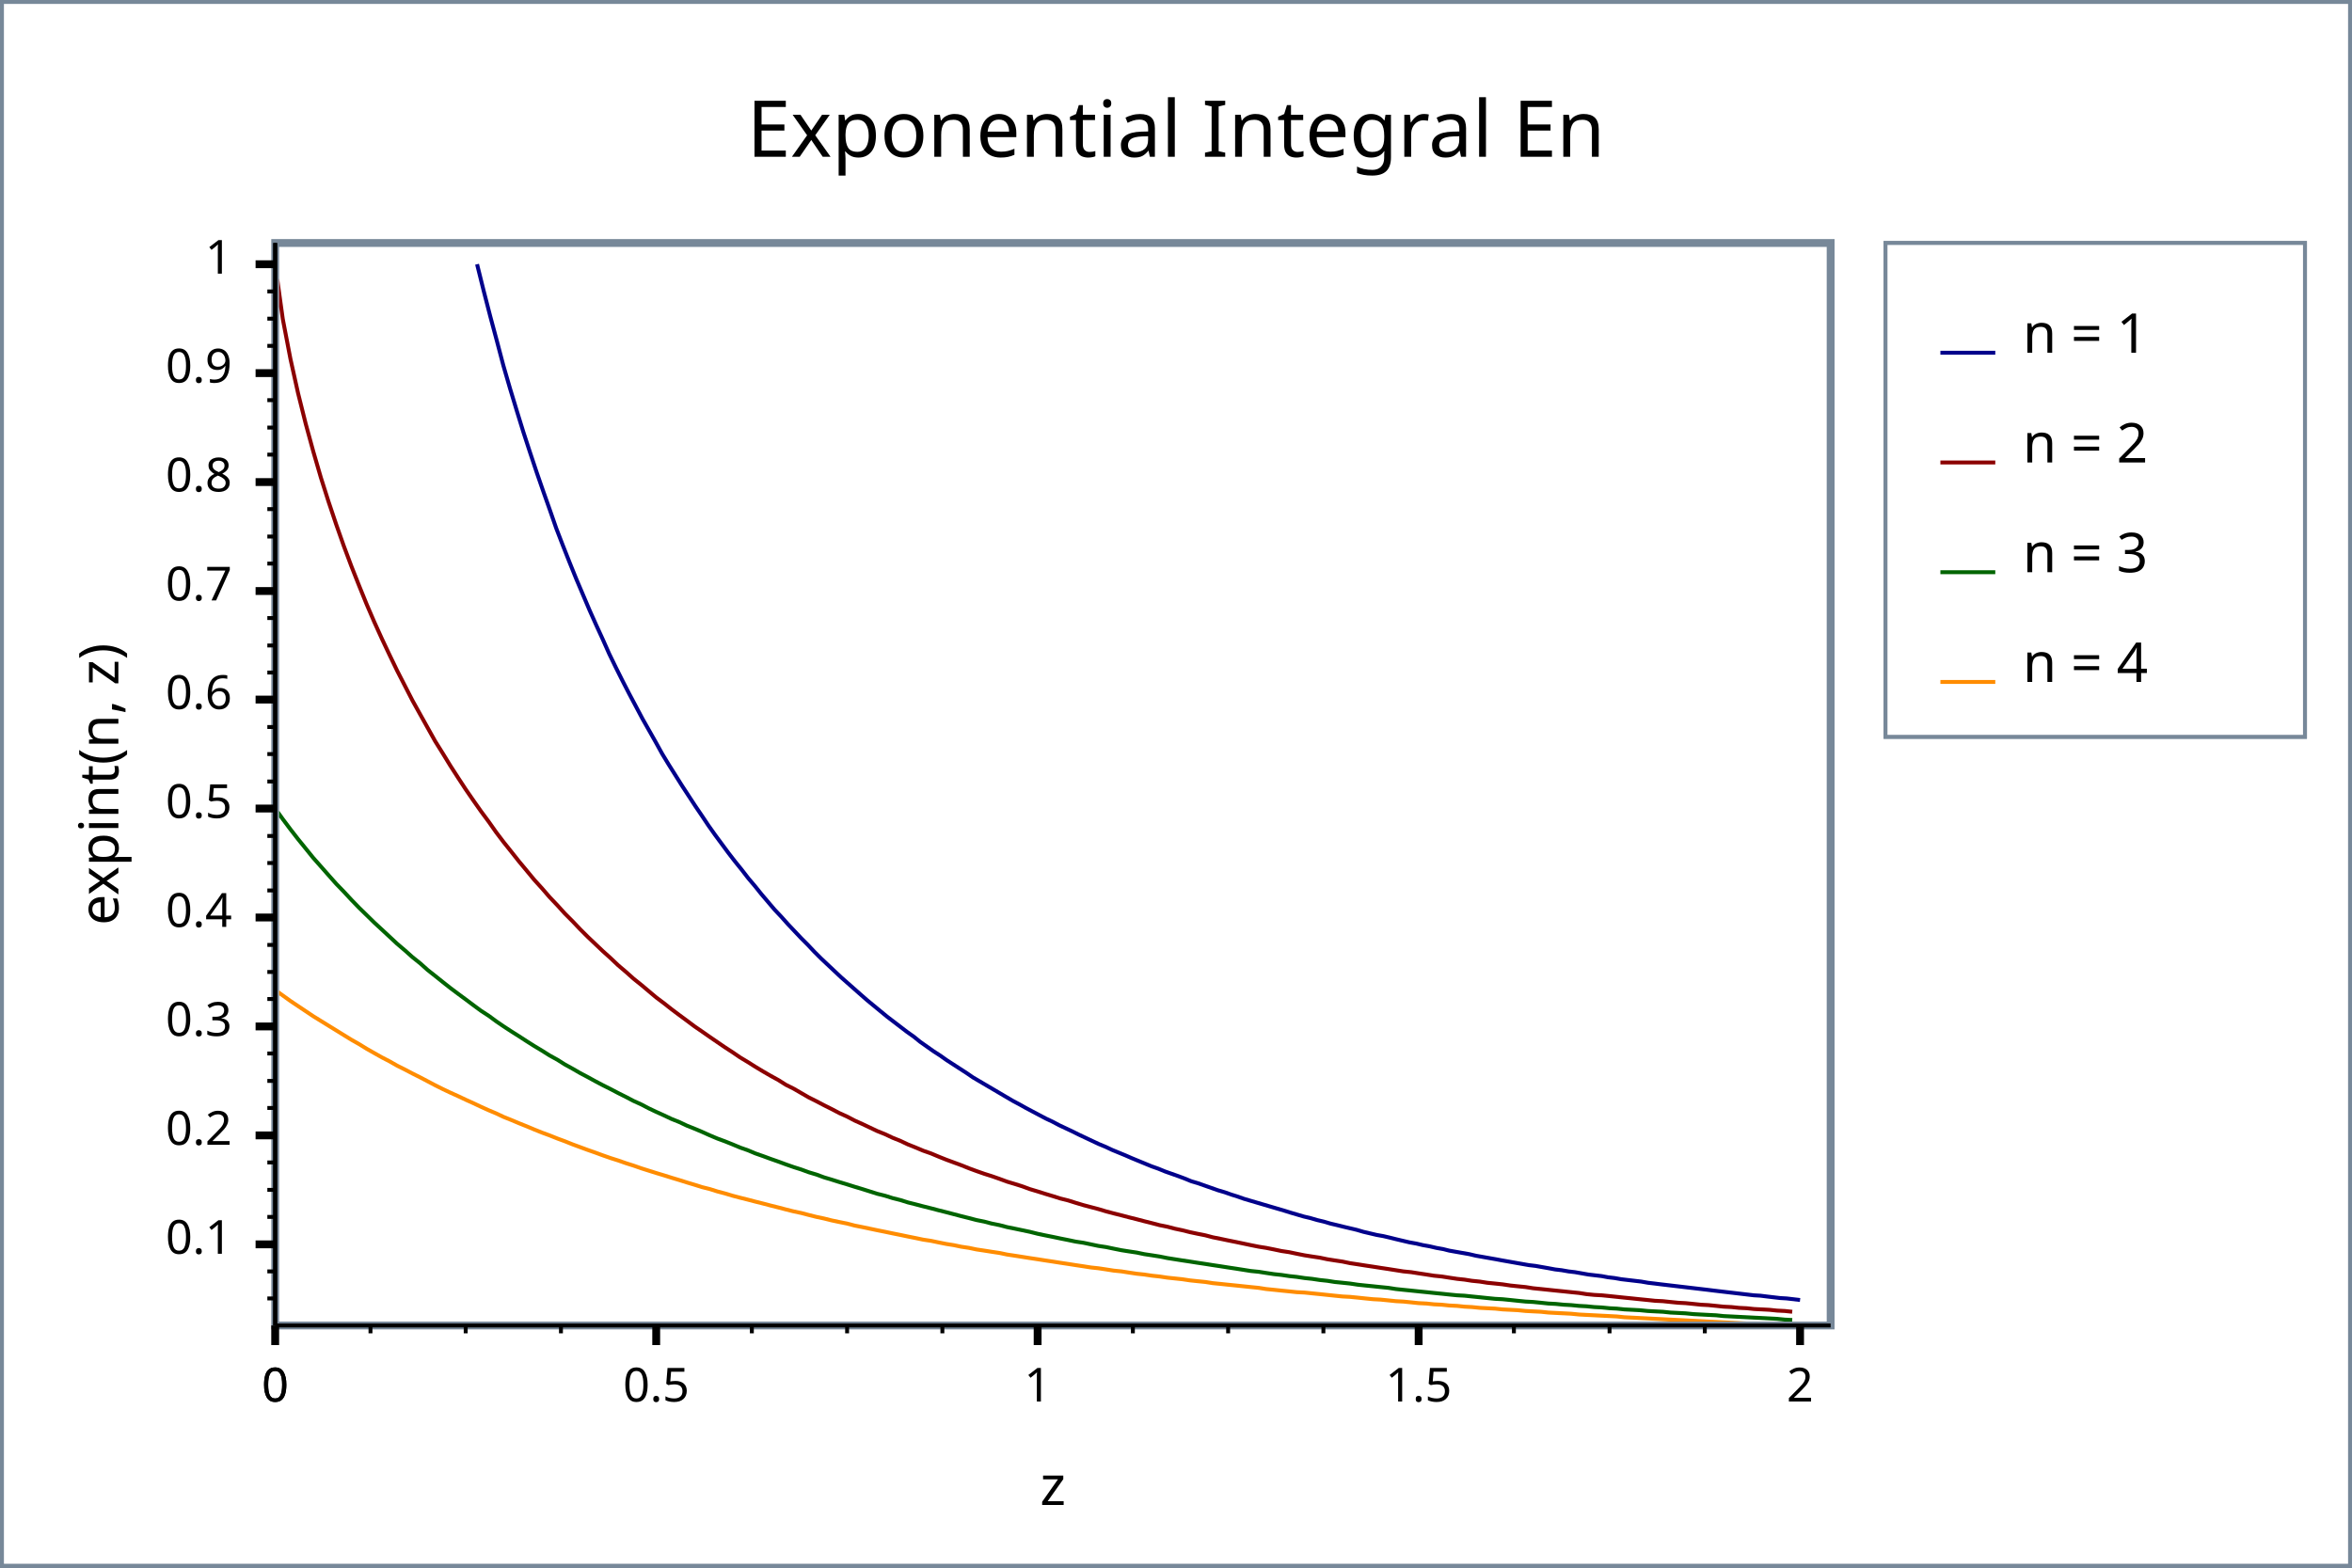
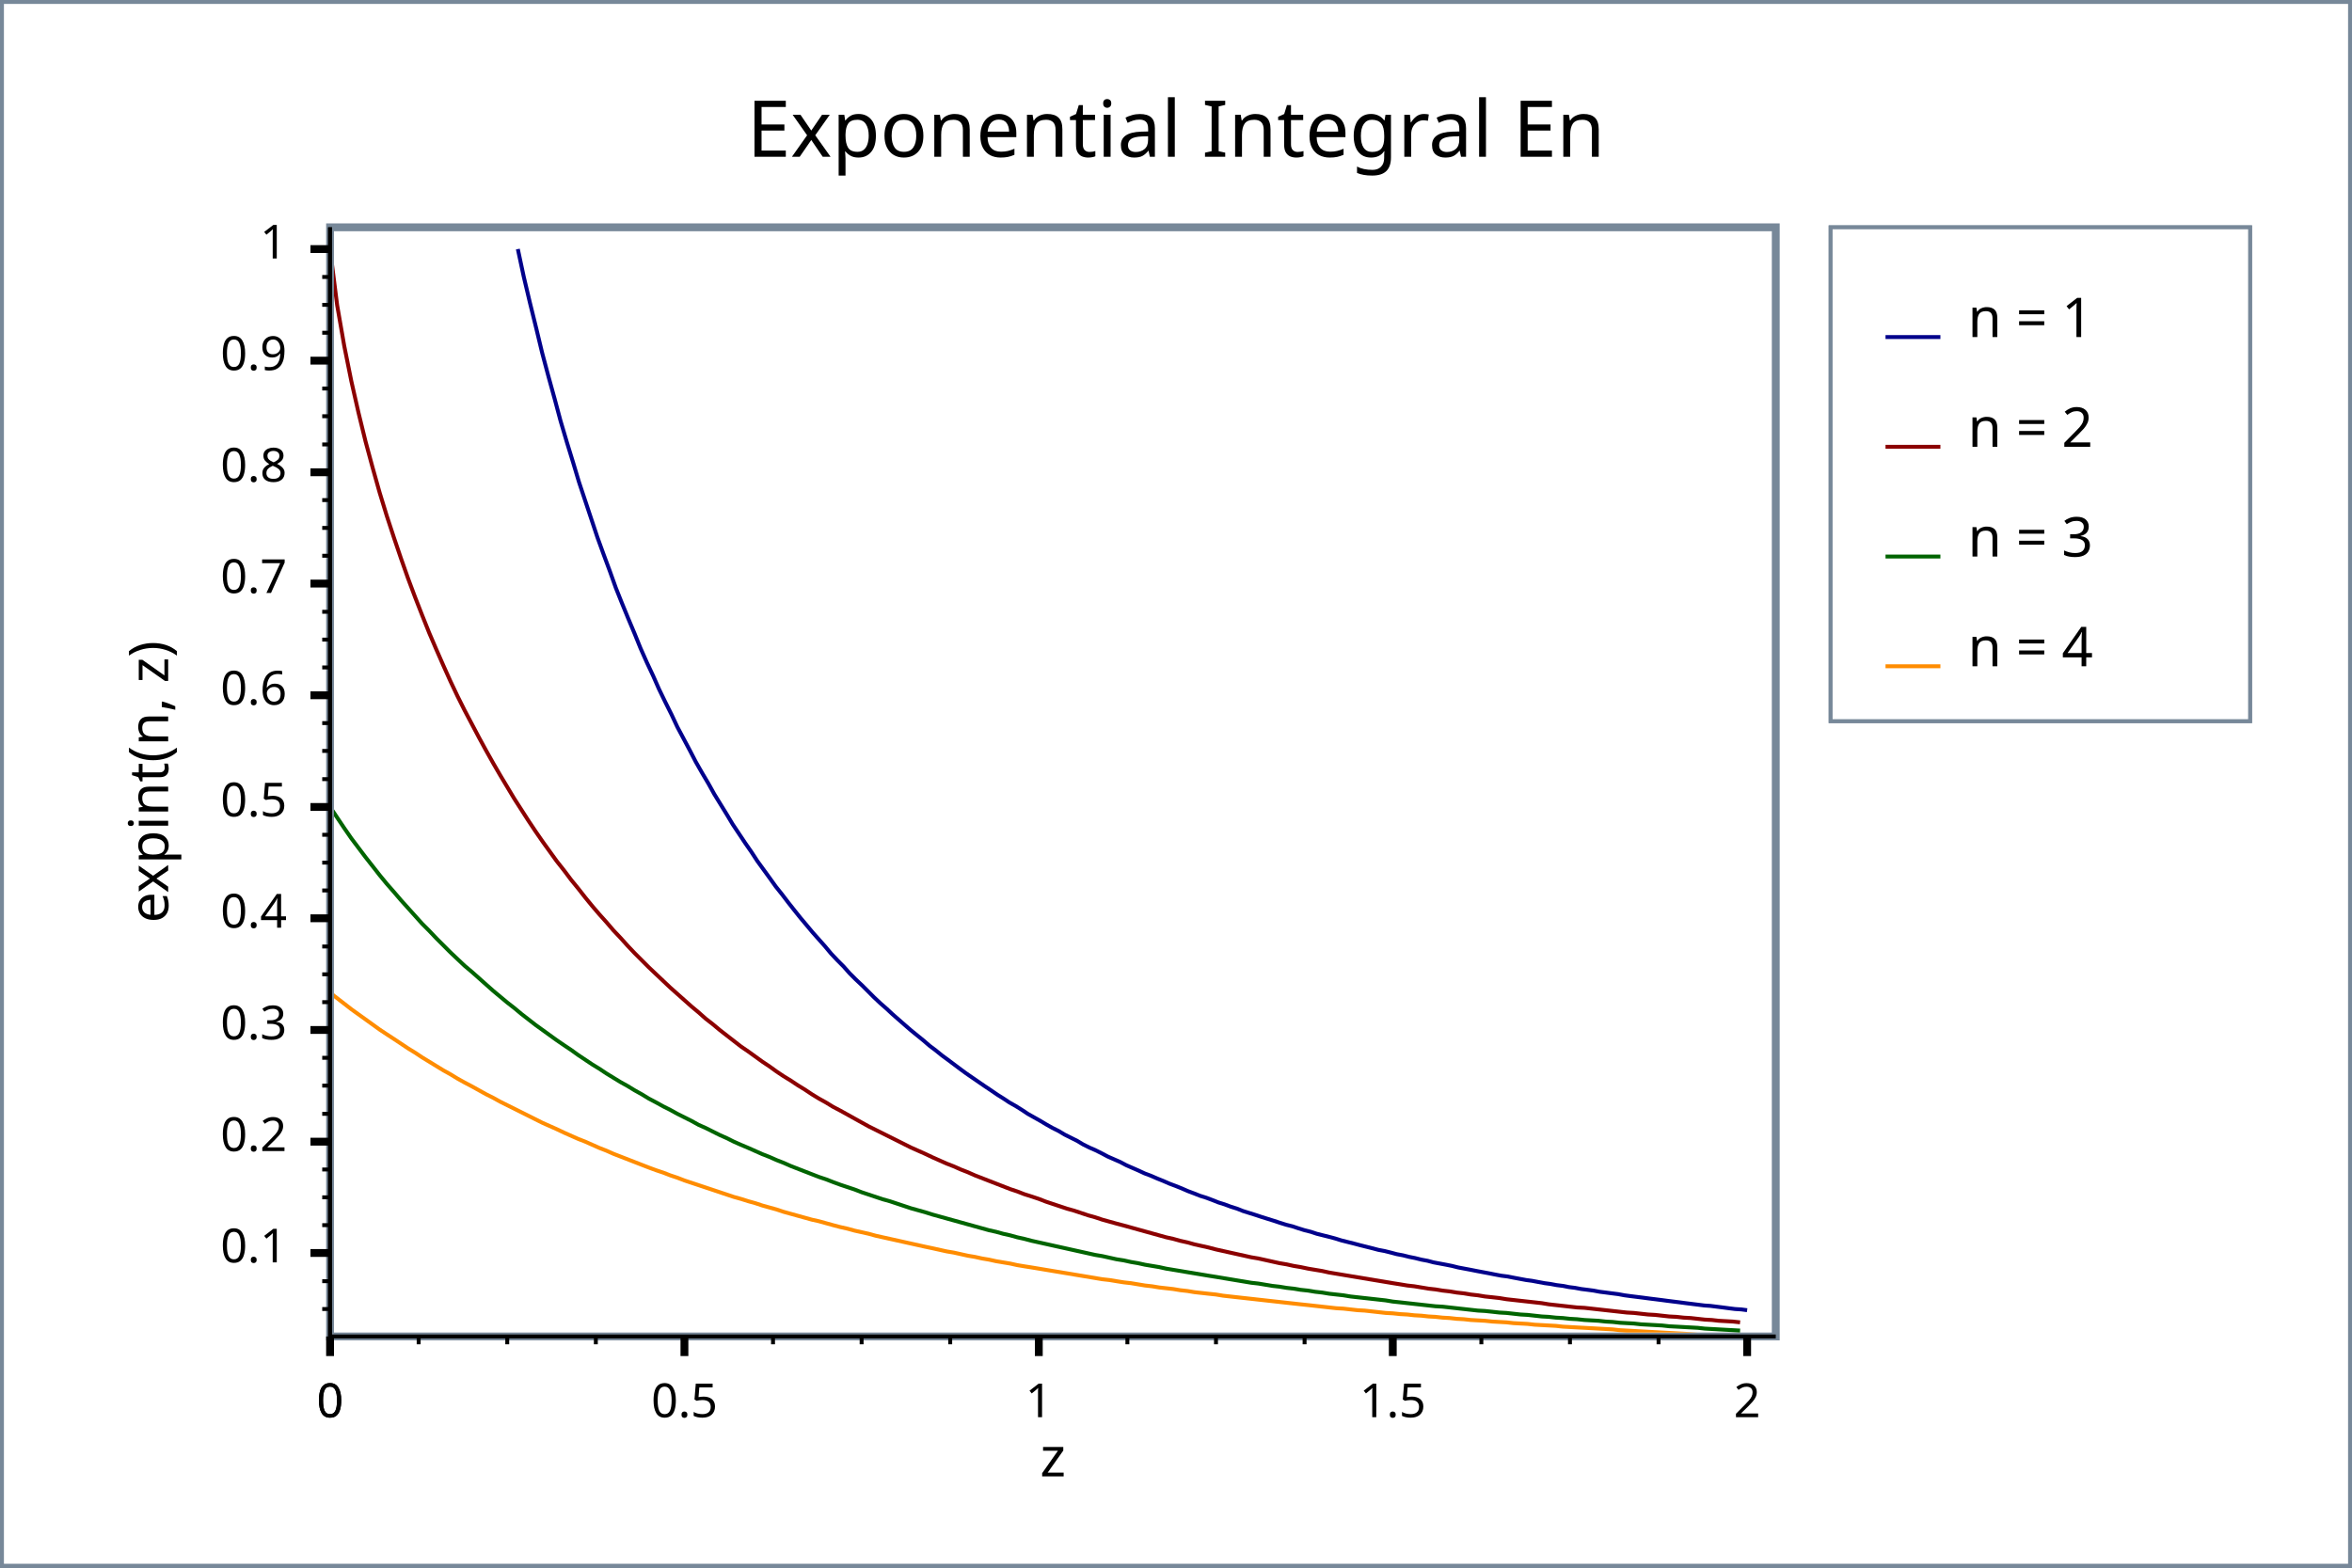
<svg xmlns="http://www.w3.org/2000/svg" width="600" height="400" version="1.1">
  <meta name="copyright" content="John Maddock" />
  <meta name="date" content="2008" />
  <clipPath id="plot_window">
-     <rect x="71.2" y="63" width="394.8" height="274.2" />
+     <rect x="85.2" y="59" width="366.8" height="281" />
  </clipPath>
  <g id="imageBackground" stroke="rgb(119,136,153)" fill="rgb(255,255,255)" stroke-width="2">
    <rect x="0" y="0" width="600" height="400" />
  </g>
  <g id="plotBackground" stroke="rgb(119,136,153)" fill="rgb(255,255,255)" stroke-width="2">
-     <rect x="70.2" y="62" width="396.8" height="276.2" />
+     <rect x="84.2" y="58" width="368.8" height="283" />
  </g>
  <g id="yMinorGrid" stroke="rgb(200,220,255)" stroke-width="0.5" />
  <g id="yMajorGrid" stroke="rgb(200,220,255)" stroke-width="1" />
  <g id="xMinorGrid" stroke="rgb(200,220,255)" stroke-width="0.5" />
  <g id="xMajorGrid" stroke="rgb(200,220,255)" stroke-width="1" />
  <g id="yAxis" stroke="rgb(0,0,0)" stroke-width="1">
-     <line x1="70.2" y1="62" x2="70.2" y2="338.2" />
-     <line x1="70.2" y1="62" x2="70.2" y2="338.2" />
+     <line x1="84.2" y1="58" x2="84.2" y2="341" />
+     <line x1="84.2" y1="58" x2="84.2" y2="341" />
  </g>
  <g id="xAxis" stroke="rgb(0,0,0)" stroke-width="1">
-     <line x1="70.2" y1="338.2" x2="467" y2="338.2" />
+     <line x1="84.2" y1="341" x2="453" y2="341" />
  </g>
  <g id="yMinorTicks" stroke="rgb(0,0,0)" stroke-width="1">
-     <path d="M68.2,331.3 L70.2,331.3 M68.2,324.4 L70.2,324.4 M68.2,310.5 L70.2,310.5 M68.2,303.6 L70.2,303.6 M68.2,296.6 L70.2,296.6 M68.2,282.7 L70.2,282.7 M68.2,275.8 L70.2,275.8 M68.2,268.8 L70.2,268.8 M68.2,254.9 L70.2,254.9 M68.2,248 L70.2,248 M68.2,241.1 L70.2,241.1 M68.2,227.2 L70.2,227.2 M68.2,220.2 L70.2,220.2 M68.2,213.3 L70.2,213.3 M68.2,199.4 L70.2,199.4 M68.2,192.4 L70.2,192.4 M68.2,185.5 L70.2,185.5 M68.2,171.6 L70.2,171.6 M68.2,164.7 L70.2,164.7 M68.2,157.7 L70.2,157.7 M68.2,143.8 L70.2,143.8 M68.2,136.9 L70.2,136.9 M68.2,129.9 L70.2,129.9 M68.2,116 L70.2,116 M68.2,109.1 L70.2,109.1 M68.2,102.1 L70.2,102.1 M68.2,88.25 L70.2,88.25 M68.2,81.31 L70.2,81.31 M68.2,74.36 L70.2,74.36 " fill="none" />
+     <path d="M82.2,334 L84.2,334 M82.2,326.9 L84.2,326.9 M82.2,312.6 L84.2,312.6 M82.2,305.5 L84.2,305.5 M82.2,298.4 L84.2,298.4 M82.2,284.2 L84.2,284.2 M82.2,277 L84.2,277 M82.2,269.9 L84.2,269.9 M82.2,255.7 L84.2,255.7 M82.2,248.6 L84.2,248.6 M82.2,241.5 L84.2,241.5 M82.2,227.2 L84.2,227.2 M82.2,220.1 L84.2,220.1 M82.2,213 L84.2,213 M82.2,198.8 L84.2,198.8 M82.2,191.6 L84.2,191.6 M82.2,184.5 L84.2,184.5 M82.2,170.3 L84.2,170.3 M82.2,163.2 L84.2,163.2 M82.2,156.1 L84.2,156.1 M82.2,141.8 L84.2,141.8 M82.2,134.7 L84.2,134.7 M82.2,127.6 L84.2,127.6 M82.2,113.4 L84.2,113.4 M82.2,106.2 L84.2,106.2 M82.2,99.13 L84.2,99.13 M82.2,84.9 L84.2,84.9 M82.2,77.78 L84.2,77.78 M82.2,70.67 L84.2,70.67 " fill="none" />
  </g>
  <g id="xMinorTicks" stroke="rgb(0,0,0)" stroke-width="1">
-     <path d="M94.51,338.2 L94.51,340.2 M118.8,338.2 L118.8,340.2 M143.1,338.2 L143.1,340.2 M191.8,338.2 L191.8,340.2 M216.1,338.2 L216.1,340.2 M240.4,338.2 L240.4,340.2 M289,338.2 L289,340.2 M313.3,338.2 L313.3,340.2 M337.6,338.2 L337.6,340.2 M386.2,338.2 L386.2,340.2 M410.6,338.2 L410.6,340.2 M434.9,338.2 L434.9,340.2 " fill="none" />
+     <path d="M106.8,341 L106.8,343 M129.4,341 L129.4,343 M152,341 L152,343 M197.2,341 L197.2,343 M219.8,341 L219.8,343 M242.4,341 L242.4,343 M287.6,341 L287.6,343 M310.2,341 L310.2,343 M332.8,341 L332.8,343 M377.9,341 L377.9,343 M400.5,341 L400.5,343 M423.1,341 L423.1,343 " fill="none" />
  </g>
  <g id="yMajorTicks" stroke="rgb(0,0,0)" stroke-width="2">
-     <path d="M65.2,317.5 L70.2,317.5 M65.2,289.7 L70.2,289.7 M65.2,261.9 L70.2,261.9 M65.2,234.1 L70.2,234.1 M65.2,206.3 L70.2,206.3 M65.2,178.5 L70.2,178.5 M65.2,150.8 L70.2,150.8 M65.2,123 L70.2,123 M65.2,95.2 L70.2,95.2 M65.2,67.42 L70.2,67.42 " fill="none" />
+     <path d="M79.2,319.7 L84.2,319.7 M79.2,291.3 L84.2,291.3 M79.2,262.8 L84.2,262.8 M79.2,234.3 L84.2,234.3 M79.2,205.9 L84.2,205.9 M79.2,177.4 L84.2,177.4 M79.2,148.9 L84.2,148.9 M79.2,120.5 L84.2,120.5 M79.2,92.02 L84.2,92.02 M79.2,63.55 L84.2,63.55 " fill="none" />
  </g>
  <g id="xMajorTicks" stroke="rgb(0,0,0)" stroke-width="2">
-     <path d="M70.2,338.2 L70.2,343.2 M167.4,338.2 L167.4,343.2 M264.7,338.2 L264.7,343.2 M361.9,338.2 L361.9,343.2 M459.2,338.2 L459.2,343.2 M70.2,338.2 L70.2,343.2 " fill="none" />
+     <path d="M84.2,341 L84.2,346 M174.6,341 L174.6,346 M265,341 L265,346 M355.3,341 L355.3,346 M445.7,341 L445.7,346 M84.2,341 L84.2,346 " fill="none" />
  </g>
-   <g id="plotLabels">
-     <text x="70.2" y="357.6" text-anchor="middle" font-size="12" font-family="Verdana">0</text>
-     <text x="167.4" y="357.6" text-anchor="middle" font-size="12" font-family="Verdana">0.5</text>
-     <text x="264.7" y="357.6" text-anchor="middle" font-size="12" font-family="Verdana">1</text>
-     <text x="361.9" y="357.6" text-anchor="middle" font-size="12" font-family="Verdana">1.5</text>
-     <text x="459.2" y="357.6" text-anchor="middle" font-size="12" font-family="Verdana">2</text>
-     <text x="70.2" y="357.6" text-anchor="middle" font-size="12" font-family="Verdana">0</text>
-     <text x="59.2" y="319.9" text-anchor="end" font-size="12" font-family="Verdana">0.1</text>
-     <text x="59.2" y="292.1" text-anchor="end" font-size="12" font-family="Verdana">0.2</text>
-     <text x="59.2" y="264.3" text-anchor="end" font-size="12" font-family="Verdana">0.3</text>
-     <text x="59.2" y="236.5" text-anchor="end" font-size="12" font-family="Verdana">0.4</text>
-     <text x="59.2" y="208.7" text-anchor="end" font-size="12" font-family="Verdana">0.5</text>
-     <text x="59.2" y="180.9" text-anchor="end" font-size="12" font-family="Verdana">0.6</text>
-     <text x="59.2" y="153.2" text-anchor="end" font-size="12" font-family="Verdana">0.7</text>
-     <text x="59.2" y="125.4" text-anchor="end" font-size="12" font-family="Verdana">0.8</text>
-     <text x="59.2" y="97.6" text-anchor="end" font-size="12" font-family="Verdana">0.9</text>
-     <text x="59.2" y="69.82" text-anchor="end" font-size="12" font-family="Verdana">1</text>
+   <g id="xTicksValues">
+     <text x="84.2" y="361.6" text-anchor="middle" font-size="12" font-family="Verdana">0</text>
+     <text x="174.6" y="361.6" text-anchor="middle" font-size="12" font-family="Verdana">0.5</text>
+     <text x="265" y="361.6" text-anchor="middle" font-size="12" font-family="Verdana">1</text>
+     <text x="355.3" y="361.6" text-anchor="middle" font-size="12" font-family="Verdana">1.5</text>
+     <text x="445.7" y="361.6" text-anchor="middle" font-size="12" font-family="Verdana">2</text>
+     <text x="84.2" y="361.6" text-anchor="middle" font-size="12" font-family="Verdana">0</text>
+   </g>
+   <g id="yTicksValues">
+     <text x="73.2" y="322.1" text-anchor="end" font-size="12" font-family="Verdana">0.1</text>
+     <text x="73.2" y="293.7" text-anchor="end" font-size="12" font-family="Verdana">0.2</text>
+     <text x="73.2" y="265.2" text-anchor="end" font-size="12" font-family="Verdana">0.3</text>
+     <text x="73.2" y="236.7" text-anchor="end" font-size="12" font-family="Verdana">0.4</text>
+     <text x="73.2" y="208.3" text-anchor="end" font-size="12" font-family="Verdana">0.5</text>
+     <text x="73.2" y="179.8" text-anchor="end" font-size="12" font-family="Verdana">0.6</text>
+     <text x="73.2" y="151.3" text-anchor="end" font-size="12" font-family="Verdana">0.7</text>
+     <text x="73.2" y="122.9" text-anchor="end" font-size="12" font-family="Verdana">0.8</text>
+     <text x="73.2" y="94.42" text-anchor="end" font-size="12" font-family="Verdana">0.9</text>
+     <text x="73.2" y="65.95" text-anchor="end" font-size="12" font-family="Verdana">1</text>
  </g>
  <g id="yLabel">
-     <text x="30.2" y="200.1" text-anchor="middle" transform="rotate(-90 30.2 200.1 )" font-size="14" font-family="Verdana">expint(n, z)</text>
+     <text x="42.9" y="199.5" text-anchor="middle" transform="rotate(-90 42.9 199.5 )" font-size="14" font-family="Verdana">expint(n, z)</text>
  </g>
  <g id="xLabel">
-     <text x="268.6" y="384" text-anchor="middle" font-size="14" font-family="Verdana">z</text>
+     <text x="268.6" y="376.7" text-anchor="middle" font-size="14" font-family="Verdana">z</text>
  </g>
  <g id="plotLines" stroke-width="2">
    <g clip-path="url(#plot_window)" stroke="rgb(0,0,139)" stroke-width="1">
-       <path d="M121.7,67.42 L123.4,74.26 L125.1,80.84 L126.8,87.16 L128.4,93.24 L130.1,99.09 L131.8,104.7 L133.5,110.2 L135.2,115.4 L136.9,120.5 L138.6,125.4 L140.3,130.2 L141.9,134.8 L143.6,139.2 L145.3,143.5 L147,147.7 L148.7,151.7 L150.4,155.7 L152.1,159.5 L153.8,163.2 L155.4,166.8 L157.1,170.3 L158.8,173.7 L160.5,177 L162.2,180.2 L163.9,183.4 L165.6,186.4 L167.3,189.4 L168.9,192.3 L170.6,195.1 L172.3,197.8 L174,200.5 L175.7,203.1 L177.4,205.7 L179.1,208.2 L180.7,210.6 L182.4,213 L184.1,215.3 L185.8,217.6 L187.5,219.8 L189.2,221.9 L190.9,224.1 L192.6,226.1 L194.2,228.1 L195.9,230.1 L197.6,232.1 L199.3,233.9 L201,235.8 L202.7,237.6 L204.4,239.4 L206.1,241.1 L207.7,242.8 L209.4,244.5 L211.1,246.1 L212.8,247.7 L214.5,249.3 L216.2,250.8 L217.9,252.3 L219.6,253.8 L221.2,255.2 L222.9,256.6 L224.6,258 L226.3,259.4 L228,260.7 L229.7,262 L231.4,263.3 L233.1,264.5 L234.7,265.8 L236.4,267 L238.1,268.2 L239.8,269.3 L241.5,270.5 L243.2,271.6 L244.9,272.7 L246.6,273.8 L248.2,274.9 L249.9,275.9 L251.6,276.9 L253.3,277.9 L255,278.9 L256.7,279.9 L258.4,280.9 L260.1,281.8 L261.7,282.7 L263.4,283.6 L265.1,284.5 L266.8,285.4 L268.5,286.2 L270.2,287.1 L271.9,287.9 L273.6,288.7 L275.2,289.5 L276.9,290.3 L278.6,291.1 L280.3,291.9 L282,292.6 L283.7,293.4 L285.4,294.1 L287.1,294.8 L288.7,295.5 L290.4,296.2 L292.1,296.9 L293.8,297.6 L295.5,298.2 L297.2,298.9 L298.9,299.5 L300.6,300.1 L302.2,300.7 L303.9,301.4 L305.6,301.9 L307.3,302.5 L309,303.1 L310.7,303.7 L312.4,304.2 L314.1,304.8 L315.7,305.3 L317.4,305.9 L319.1,306.4 L320.8,306.9 L322.5,307.4 L324.2,307.9 L325.9,308.4 L327.6,308.9 L329.2,309.4 L330.9,309.9 L332.6,310.4 L334.3,310.8 L336,311.3 L337.7,311.7 L339.4,312.2 L341.1,312.6 L342.7,313 L344.4,313.4 L346.1,313.8 L347.8,314.3 L349.5,314.7 L351.2,315.1 L352.9,315.4 L354.6,315.8 L356.2,316.2 L357.9,316.6 L359.6,317 L361.3,317.3 L363,317.7 L364.7,318 L366.4,318.4 L368.1,318.7 L369.7,319.1 L371.4,319.4 L373.1,319.7 L374.8,320 L376.5,320.4 L378.2,320.7 L379.9,321 L381.6,321.3 L383.2,321.6 L384.9,321.9 L386.6,322.2 L388.3,322.5 L390,322.8 L391.7,323 L393.4,323.3 L395.1,323.6 L396.7,323.9 L398.4,324.1 L400.1,324.4 L401.8,324.6 L403.5,324.9 L405.2,325.2 L406.9,325.4 L408.6,325.6 L410.2,325.9 L411.9,326.1 L413.6,326.4 L415.3,326.6 L417,326.8 L418.7,327 L420.4,327.3 L422.1,327.5 L423.7,327.7 L425.4,327.9 L427.1,328.1 L428.8,328.3 L430.5,328.5 L432.2,328.7 L433.9,328.9 L435.6,329.1 L437.2,329.3 L438.9,329.5 L440.6,329.7 L442.3,329.9 L444,330.1 L445.7,330.3 L447.4,330.5 L449.1,330.6 L450.7,330.8 L452.4,331 L454.1,331.2 L455.8,331.3 L457.5,331.5 L459.2,331.7 " fill="none" />
+       <path d="M132.1,63.55 L133.6,70.56 L135.2,77.3 L136.8,83.78 L138.3,90.01 L139.9,96.01 L141.5,101.8 L143,107.4 L144.6,112.8 L146.2,118 L147.7,123 L149.3,127.8 L150.9,132.6 L152.4,137.1 L154,141.5 L155.6,145.8 L157.1,150 L158.7,154 L160.3,157.9 L161.9,161.7 L163.4,165.4 L165,169 L166.6,172.4 L168.1,175.8 L169.7,179.1 L171.3,182.3 L172.8,185.5 L174.4,188.5 L176,191.5 L177.5,194.4 L179.1,197.2 L180.7,199.9 L182.2,202.6 L183.8,205.2 L185.4,207.8 L186.9,210.3 L188.5,212.7 L190.1,215.1 L191.7,217.4 L193.2,219.7 L194.8,221.9 L196.4,224.1 L197.9,226.2 L199.5,228.2 L201.1,230.3 L202.6,232.2 L204.2,234.2 L205.8,236.1 L207.3,237.9 L208.9,239.7 L210.5,241.5 L212,243.3 L213.6,245 L215.2,246.6 L216.7,248.3 L218.3,249.9 L219.9,251.4 L221.5,253 L223,254.5 L224.6,256 L226.2,257.4 L227.7,258.8 L229.3,260.2 L230.9,261.6 L232.4,262.9 L234,264.2 L235.6,265.5 L237.1,266.8 L238.7,268 L240.3,269.3 L241.8,270.4 L243.4,271.6 L245,272.8 L246.5,273.9 L248.1,275 L249.7,276.1 L251.3,277.2 L252.8,278.2 L254.4,279.3 L256,280.3 L257.5,281.3 L259.1,282.2 L260.7,283.2 L262.2,284.2 L263.8,285.1 L265.4,286 L266.9,286.9 L268.5,287.8 L270.1,288.6 L271.6,289.5 L273.2,290.3 L274.8,291.1 L276.3,292 L277.9,292.8 L279.5,293.5 L281.1,294.3 L282.6,295.1 L284.2,295.8 L285.8,296.5 L287.3,297.3 L288.9,298 L290.5,298.7 L292,299.4 L293.6,300 L295.2,300.7 L296.7,301.3 L298.3,302 L299.9,302.6 L301.4,303.2 L303,303.9 L304.6,304.5 L306.1,305.1 L307.7,305.6 L309.3,306.2 L310.8,306.8 L312.4,307.3 L314,307.9 L315.6,308.4 L317.1,309 L318.7,309.5 L320.3,310 L321.8,310.5 L323.4,311 L325,311.5 L326.5,312 L328.1,312.5 L329.7,312.9 L331.2,313.4 L332.8,313.9 L334.4,314.3 L335.9,314.8 L337.5,315.2 L339.1,315.6 L340.6,316 L342.2,316.5 L343.8,316.9 L345.4,317.3 L346.9,317.7 L348.5,318.1 L350.1,318.5 L351.6,318.9 L353.2,319.2 L354.8,319.6 L356.3,320 L357.9,320.3 L359.5,320.7 L361,321 L362.6,321.4 L364.2,321.7 L365.7,322.1 L367.3,322.4 L368.9,322.7 L370.4,323 L372,323.4 L373.6,323.7 L375.2,324 L376.7,324.3 L378.3,324.6 L379.9,324.9 L381.4,325.2 L383,325.5 L384.6,325.7 L386.1,326 L387.7,326.3 L389.3,326.6 L390.8,326.8 L392.4,327.1 L394,327.4 L395.5,327.6 L397.1,327.9 L398.7,328.1 L400.2,328.4 L401.8,328.6 L403.4,328.9 L405,329.1 L406.5,329.3 L408.1,329.6 L409.7,329.8 L411.2,330 L412.8,330.2 L414.4,330.5 L415.9,330.7 L417.5,330.9 L419.1,331.1 L420.6,331.3 L422.2,331.5 L423.8,331.7 L425.3,331.9 L426.9,332.1 L428.5,332.3 L430,332.5 L431.6,332.7 L433.2,332.9 L434.8,333.1 L436.3,333.2 L437.9,333.4 L439.5,333.6 L441,333.8 L442.6,334 L444.2,334.1 L445.7,334.3 " fill="none" />
    </g>
    <g clip-path="url(#plot_window)" stroke="rgb(139,0,0)" stroke-width="1">
-       <path d="M70.2,67.42 L72.14,81.4 L74.09,91.56 L76.03,100.3 L77.98,108.1 L79.92,115.2 L81.87,121.9 L83.81,128 L85.76,133.8 L87.7,139.3 L89.65,144.5 L91.59,149.4 L93.54,154.2 L95.48,158.7 L97.43,163 L99.37,167.1 L101.3,171.1 L103.3,175 L105.2,178.7 L107.2,182.3 L109.1,185.7 L111,189.1 L113,192.3 L114.9,195.4 L116.9,198.5 L118.8,201.4 L120.8,204.3 L122.7,207 L124.7,209.7 L126.6,212.4 L128.5,214.9 L130.5,217.4 L132.4,219.8 L134.4,222.2 L136.3,224.5 L138.3,226.7 L140.2,228.9 L142.2,231 L144.1,233.1 L146.1,235.1 L148,237.1 L149.9,239 L151.9,240.9 L153.8,242.7 L155.8,244.5 L157.7,246.3 L159.7,248 L161.6,249.7 L163.6,251.3 L165.5,252.9 L167.4,254.5 L169.4,256 L171.3,257.5 L173.3,259 L175.2,260.4 L177.2,261.9 L179.1,263.2 L181.1,264.6 L183,265.9 L184.9,267.2 L186.9,268.5 L188.8,269.8 L190.8,271 L192.7,272.2 L194.7,273.4 L196.6,274.5 L198.6,275.6 L200.5,276.8 L202.5,277.8 L204.4,278.9 L206.3,280 L208.3,281 L210.2,282 L212.2,283 L214.1,284 L216.1,284.9 L218,285.9 L220,286.8 L221.9,287.7 L223.8,288.6 L225.8,289.4 L227.7,290.3 L229.7,291.1 L231.6,292 L233.6,292.8 L235.5,293.6 L237.5,294.3 L239.4,295.1 L241.4,295.9 L243.3,296.6 L245.2,297.3 L247.2,298.1 L249.1,298.8 L251.1,299.5 L253,300.1 L255,300.8 L256.9,301.5 L258.9,302.1 L260.8,302.7 L262.7,303.4 L264.7,304 L266.6,304.6 L268.6,305.2 L270.5,305.8 L272.5,306.3 L274.4,306.9 L276.4,307.5 L278.3,308 L280.2,308.5 L282.2,309.1 L284.1,309.6 L286.1,310.1 L288,310.6 L290,311.1 L291.9,311.6 L293.9,312.1 L295.8,312.6 L297.8,313 L299.7,313.5 L301.6,313.9 L303.6,314.4 L305.5,314.8 L307.5,315.2 L309.4,315.7 L311.4,316.1 L313.3,316.5 L315.3,316.9 L317.2,317.3 L319.1,317.7 L321.1,318.1 L323,318.4 L325,318.8 L326.9,319.2 L328.9,319.5 L330.8,319.9 L332.8,320.3 L334.7,320.6 L336.7,320.9 L338.6,321.3 L340.5,321.6 L342.5,321.9 L344.4,322.3 L346.4,322.6 L348.3,322.9 L350.3,323.2 L352.2,323.5 L354.2,323.8 L356.1,324.1 L358,324.4 L360,324.6 L361.9,324.9 L363.9,325.2 L365.8,325.5 L367.8,325.7 L369.7,326 L371.7,326.3 L373.6,326.5 L375.5,326.8 L377.5,327 L379.4,327.3 L381.4,327.5 L383.3,327.7 L385.3,328 L387.2,328.2 L389.2,328.4 L391.1,328.7 L393.1,328.9 L395,329.1 L396.9,329.3 L398.9,329.5 L400.8,329.7 L402.8,329.9 L404.7,330.2 L406.7,330.4 L408.6,330.5 L410.6,330.7 L412.5,330.9 L414.4,331.1 L416.4,331.3 L418.3,331.5 L420.3,331.7 L422.2,331.9 L424.2,332 L426.1,332.2 L428.1,332.4 L430,332.5 L432,332.7 L433.9,332.9 L435.8,333 L437.8,333.2 L439.7,333.4 L441.7,333.5 L443.6,333.7 L445.6,333.8 L447.5,334 L449.5,334.1 L451.4,334.2 L453.3,334.4 L455.3,334.5 L457.2,334.7 " fill="none" />
+       <path d="M84.2,63.55 L86.01,77.88 L87.82,88.28 L89.62,97.23 L91.43,105.2 L93.24,112.6 L95.05,119.3 L96.85,125.7 L98.66,131.6 L100.5,137.2 L102.3,142.5 L104.1,147.6 L105.9,152.4 L107.7,157 L109.5,161.5 L111.3,165.7 L113.1,169.8 L114.9,173.8 L116.7,177.6 L118.5,181.2 L120.4,184.8 L122.2,188.2 L124,191.5 L125.8,194.7 L127.6,197.8 L129.4,200.8 L131.2,203.8 L133,206.6 L134.8,209.4 L136.6,212.1 L138.4,214.7 L140.2,217.2 L142,219.7 L143.9,222.1 L145.7,224.5 L147.5,226.7 L149.3,229 L151.1,231.2 L152.9,233.3 L154.7,235.3 L156.5,237.4 L158.3,239.3 L160.1,241.3 L161.9,243.2 L163.7,245 L165.5,246.8 L167.4,248.6 L169.2,250.3 L171,252 L172.8,253.6 L174.6,255.2 L176.4,256.8 L178.2,258.3 L180,259.9 L181.8,261.3 L183.6,262.8 L185.4,264.2 L187.2,265.6 L189,267 L190.9,268.3 L192.7,269.6 L194.5,270.9 L196.3,272.1 L198.1,273.4 L199.9,274.6 L201.7,275.7 L203.5,276.9 L205.3,278 L207.1,279.2 L208.9,280.3 L210.7,281.3 L212.5,282.4 L214.4,283.4 L216.2,284.4 L218,285.4 L219.8,286.4 L221.6,287.4 L223.4,288.3 L225.2,289.2 L227,290.1 L228.8,291 L230.6,291.9 L232.4,292.8 L234.2,293.6 L236,294.4 L237.9,295.3 L239.7,296.1 L241.5,296.9 L243.3,297.6 L245.1,298.4 L246.9,299.1 L248.7,299.9 L250.5,300.6 L252.3,301.3 L254.1,302 L255.9,302.7 L257.7,303.4 L259.5,304 L261.3,304.7 L263.2,305.3 L265,305.9 L266.8,306.6 L268.6,307.2 L270.4,307.8 L272.2,308.4 L274,308.9 L275.8,309.5 L277.6,310.1 L279.4,310.6 L281.2,311.2 L283,311.7 L284.8,312.2 L286.7,312.7 L288.5,313.2 L290.3,313.7 L292.1,314.2 L293.9,314.7 L295.7,315.2 L297.5,315.7 L299.3,316.1 L301.1,316.6 L302.9,317 L304.7,317.5 L306.5,317.9 L308.3,318.3 L310.2,318.8 L312,319.2 L313.8,319.6 L315.6,320 L317.4,320.4 L319.2,320.8 L321,321.1 L322.8,321.5 L324.6,321.9 L326.4,322.3 L328.2,322.6 L330,323 L331.8,323.3 L333.7,323.7 L335.5,324 L337.3,324.3 L339.1,324.7 L340.9,325 L342.7,325.3 L344.5,325.6 L346.3,325.9 L348.1,326.2 L349.9,326.5 L351.7,326.8 L353.5,327.1 L355.3,327.4 L357.2,327.7 L359,328 L360.8,328.2 L362.6,328.5 L364.4,328.8 L366.2,329 L368,329.3 L369.8,329.5 L371.6,329.8 L373.4,330 L375.2,330.3 L377,330.5 L378.8,330.8 L380.7,331 L382.5,331.2 L384.3,331.5 L386.1,331.7 L387.9,331.9 L389.7,332.1 L391.5,332.3 L393.3,332.5 L395.1,332.8 L396.9,333 L398.7,333.2 L400.5,333.4 L402.3,333.6 L404.2,333.7 L406,333.9 L407.8,334.1 L409.6,334.3 L411.4,334.5 L413.2,334.7 L415,334.9 L416.8,335 L418.6,335.2 L420.4,335.4 L422.2,335.5 L424,335.7 L425.8,335.9 L427.7,336 L429.5,336.2 L431.3,336.3 L433.1,336.5 L434.9,336.7 L436.7,336.8 L438.5,337 L440.3,337.1 L442.1,337.2 L443.9,337.4 " fill="none" />
    </g>
    <g clip-path="url(#plot_window)" stroke="rgb(0,100,0)" stroke-width="1">
-       <path d="M70.2,206.3 L72.14,209 L74.09,211.6 L76.03,214.1 L77.98,216.5 L79.92,218.9 L81.87,221.1 L83.81,223.3 L85.76,225.5 L87.7,227.5 L89.65,229.6 L91.59,231.6 L93.54,233.5 L95.48,235.4 L97.43,237.2 L99.37,239 L101.3,240.8 L103.3,242.5 L105.2,244.2 L107.2,245.8 L109.1,247.5 L111,249 L113,250.6 L114.9,252.1 L116.9,253.6 L118.8,255 L120.8,256.5 L122.7,257.9 L124.7,259.2 L126.6,260.6 L128.5,261.9 L130.5,263.2 L132.4,264.4 L134.4,265.7 L136.3,266.9 L138.3,268.1 L140.2,269.3 L142.2,270.4 L144.1,271.6 L146.1,272.7 L148,273.8 L149.9,274.8 L151.9,275.9 L153.8,276.9 L155.8,277.9 L157.7,278.9 L159.7,279.9 L161.6,280.9 L163.6,281.8 L165.5,282.8 L167.4,283.7 L169.4,284.6 L171.3,285.5 L173.3,286.3 L175.2,287.2 L177.2,288 L179.1,288.8 L181.1,289.7 L183,290.5 L184.9,291.2 L186.9,292 L188.8,292.8 L190.8,293.5 L192.7,294.3 L194.7,295 L196.6,295.7 L198.6,296.4 L200.5,297.1 L202.5,297.8 L204.4,298.4 L206.3,299.1 L208.3,299.7 L210.2,300.4 L212.2,301 L214.1,301.6 L216.1,302.2 L218,302.8 L220,303.4 L221.9,304 L223.8,304.6 L225.8,305.1 L227.7,305.7 L229.7,306.2 L231.6,306.8 L233.6,307.3 L235.5,307.8 L237.5,308.3 L239.4,308.8 L241.4,309.3 L243.3,309.8 L245.2,310.3 L247.2,310.8 L249.1,311.3 L251.1,311.7 L253,312.2 L255,312.6 L256.9,313.1 L258.9,313.5 L260.8,313.9 L262.7,314.3 L264.7,314.8 L266.6,315.2 L268.6,315.6 L270.5,316 L272.5,316.4 L274.4,316.8 L276.4,317.1 L278.3,317.5 L280.2,317.9 L282.2,318.2 L284.1,318.6 L286.1,319 L288,319.3 L290,319.6 L291.9,320 L293.9,320.3 L295.8,320.6 L297.8,321 L299.7,321.3 L301.6,321.6 L303.6,321.9 L305.5,322.2 L307.5,322.5 L309.4,322.8 L311.4,323.1 L313.3,323.4 L315.3,323.7 L317.2,324 L319.1,324.3 L321.1,324.5 L323,324.8 L325,325.1 L326.9,325.3 L328.9,325.6 L330.8,325.8 L332.8,326.1 L334.7,326.3 L336.7,326.6 L338.6,326.8 L340.5,327.1 L342.5,327.3 L344.4,327.5 L346.4,327.8 L348.3,328 L350.3,328.2 L352.2,328.4 L354.2,328.6 L356.1,328.9 L358,329.1 L360,329.3 L361.9,329.5 L363.9,329.7 L365.8,329.9 L367.8,330.1 L369.7,330.3 L371.7,330.5 L373.6,330.6 L375.5,330.8 L377.5,331 L379.4,331.2 L381.4,331.4 L383.3,331.5 L385.3,331.7 L387.2,331.9 L389.2,332.1 L391.1,332.2 L393.1,332.4 L395,332.6 L396.9,332.7 L398.9,332.9 L400.8,333 L402.8,333.2 L404.7,333.3 L406.7,333.5 L408.6,333.6 L410.6,333.8 L412.5,333.9 L414.4,334.1 L416.4,334.2 L418.3,334.3 L420.3,334.5 L422.2,334.6 L424.2,334.7 L426.1,334.9 L428.1,335 L430,335.1 L432,335.3 L433.9,335.4 L435.8,335.5 L437.8,335.6 L439.7,335.8 L441.7,335.9 L443.6,336 L445.6,336.1 L447.5,336.2 L449.5,336.3 L451.4,336.4 L453.3,336.5 L455.3,336.7 L457.2,336.8 " fill="none" />
+       <path d="M84.2,205.9 L86.01,208.6 L87.82,211.3 L89.62,213.9 L91.43,216.3 L93.24,218.7 L95.05,221 L96.85,223.3 L98.66,225.5 L100.5,227.6 L102.3,229.7 L104.1,231.7 L105.9,233.7 L107.7,235.7 L109.5,237.5 L111.3,239.4 L113.1,241.2 L114.9,243 L116.7,244.7 L118.5,246.4 L120.4,248 L122.2,249.6 L124,251.2 L125.8,252.8 L127.6,254.3 L129.4,255.8 L131.2,257.2 L133,258.7 L134.8,260.1 L136.6,261.5 L138.4,262.8 L140.2,264.1 L142,265.4 L143.9,266.7 L145.7,267.9 L147.5,269.2 L149.3,270.4 L151.1,271.6 L152.9,272.7 L154.7,273.9 L156.5,275 L158.3,276.1 L160.1,277.1 L161.9,278.2 L163.7,279.2 L165.5,280.3 L167.4,281.3 L169.2,282.3 L171,283.2 L172.8,284.2 L174.6,285.1 L176.4,286 L178.2,287 L180,287.8 L181.8,288.7 L183.6,289.6 L185.4,290.4 L187.2,291.3 L189,292.1 L190.9,292.9 L192.7,293.7 L194.5,294.5 L196.3,295.2 L198.1,296 L199.9,296.7 L201.7,297.5 L203.5,298.2 L205.3,298.9 L207.1,299.6 L208.9,300.3 L210.7,300.9 L212.5,301.6 L214.4,302.3 L216.2,302.9 L218,303.5 L219.8,304.2 L221.6,304.8 L223.4,305.4 L225.2,306 L227,306.5 L228.8,307.1 L230.6,307.7 L232.4,308.3 L234.2,308.8 L236,309.3 L237.9,309.9 L239.7,310.4 L241.5,310.9 L243.3,311.4 L245.1,311.9 L246.9,312.4 L248.7,312.9 L250.5,313.4 L252.3,313.9 L254.1,314.3 L255.9,314.8 L257.7,315.2 L259.5,315.7 L261.3,316.1 L263.2,316.6 L265,317 L266.8,317.4 L268.6,317.8 L270.4,318.2 L272.2,318.6 L274,319 L275.8,319.4 L277.6,319.8 L279.4,320.2 L281.2,320.5 L283,320.9 L284.8,321.3 L286.7,321.6 L288.5,322 L290.3,322.3 L292.1,322.7 L293.9,323 L295.7,323.3 L297.5,323.7 L299.3,324 L301.1,324.3 L302.9,324.6 L304.7,324.9 L306.5,325.2 L308.3,325.5 L310.2,325.8 L312,326.1 L313.8,326.4 L315.6,326.7 L317.4,327 L319.2,327.3 L321,327.5 L322.8,327.8 L324.6,328.1 L326.4,328.3 L328.2,328.6 L330,328.8 L331.8,329.1 L333.7,329.3 L335.5,329.6 L337.3,329.8 L339.1,330.1 L340.9,330.3 L342.7,330.5 L344.5,330.8 L346.3,331 L348.1,331.2 L349.9,331.4 L351.7,331.6 L353.5,331.8 L355.3,332.1 L357.2,332.3 L359,332.5 L360.8,332.7 L362.6,332.9 L364.4,333.1 L366.2,333.3 L368,333.4 L369.8,333.6 L371.6,333.8 L373.4,334 L375.2,334.2 L377,334.4 L378.8,334.5 L380.7,334.7 L382.5,334.9 L384.3,335 L386.1,335.2 L387.9,335.4 L389.7,335.5 L391.5,335.7 L393.3,335.9 L395.1,336 L396.9,336.2 L398.7,336.3 L400.5,336.5 L402.3,336.6 L404.2,336.8 L406,336.9 L407.8,337 L409.6,337.2 L411.4,337.3 L413.2,337.5 L415,337.6 L416.8,337.7 L418.6,337.9 L420.4,338 L422.2,338.1 L424,338.2 L425.8,338.4 L427.7,338.5 L429.5,338.6 L431.3,338.7 L433.1,338.8 L434.9,339 L436.7,339.1 L438.5,339.2 L440.3,339.3 L442.1,339.4 L443.9,339.5 " fill="none" />
    </g>
    <g clip-path="url(#plot_window)" stroke="rgb(255,140,0)" stroke-width="1">
-       <path d="M70.2,252.6 L72.14,254 L74.09,255.4 L76.03,256.7 L77.98,258 L79.92,259.3 L81.87,260.5 L83.81,261.7 L85.76,262.9 L87.7,264.1 L89.65,265.3 L91.59,266.4 L93.54,267.6 L95.48,268.7 L97.43,269.8 L99.37,270.8 L101.3,271.9 L103.3,272.9 L105.2,273.9 L107.2,274.9 L109.1,275.9 L111,276.9 L113,277.9 L114.9,278.8 L116.9,279.7 L118.8,280.6 L120.8,281.5 L122.7,282.4 L124.7,283.3 L126.6,284.1 L128.5,285 L130.5,285.8 L132.4,286.6 L134.4,287.4 L136.3,288.2 L138.3,289 L140.2,289.7 L142.2,290.5 L144.1,291.2 L146.1,292 L148,292.7 L149.9,293.4 L151.9,294.1 L153.8,294.8 L155.8,295.5 L157.7,296.1 L159.7,296.8 L161.6,297.4 L163.6,298.1 L165.5,298.7 L167.4,299.3 L169.4,299.9 L171.3,300.5 L173.3,301.1 L175.2,301.7 L177.2,302.3 L179.1,302.9 L181.1,303.4 L183,304 L184.9,304.5 L186.9,305.1 L188.8,305.6 L190.8,306.1 L192.7,306.6 L194.7,307.1 L196.6,307.6 L198.6,308.1 L200.5,308.6 L202.5,309.1 L204.4,309.5 L206.3,310 L208.3,310.5 L210.2,310.9 L212.2,311.4 L214.1,311.8 L216.1,312.2 L218,312.7 L220,313.1 L221.9,313.5 L223.8,313.9 L225.8,314.3 L227.7,314.7 L229.7,315.1 L231.6,315.5 L233.6,315.9 L235.5,316.3 L237.5,316.6 L239.4,317 L241.4,317.4 L243.3,317.7 L245.2,318.1 L247.2,318.4 L249.1,318.8 L251.1,319.1 L253,319.4 L255,319.7 L256.9,320.1 L258.9,320.4 L260.8,320.7 L262.7,321 L264.7,321.3 L266.6,321.6 L268.6,321.9 L270.5,322.2 L272.5,322.5 L274.4,322.8 L276.4,323.1 L278.3,323.4 L280.2,323.6 L282.2,323.9 L284.1,324.2 L286.1,324.4 L288,324.7 L290,325 L291.9,325.2 L293.9,325.5 L295.8,325.7 L297.8,326 L299.7,326.2 L301.6,326.4 L303.6,326.7 L305.5,326.9 L307.5,327.1 L309.4,327.4 L311.4,327.6 L313.3,327.8 L315.3,328 L317.2,328.2 L319.1,328.4 L321.1,328.6 L323,328.9 L325,329.1 L326.9,329.3 L328.9,329.5 L330.8,329.7 L332.8,329.8 L334.7,330 L336.7,330.2 L338.6,330.4 L340.5,330.6 L342.5,330.8 L344.4,330.9 L346.4,331.1 L348.3,331.3 L350.3,331.5 L352.2,331.6 L354.2,331.8 L356.1,332 L358,332.1 L360,332.3 L361.9,332.5 L363.9,332.6 L365.8,332.8 L367.8,332.9 L369.7,333.1 L371.7,333.2 L373.6,333.4 L375.5,333.5 L377.5,333.7 L379.4,333.8 L381.4,333.9 L383.3,334.1 L385.3,334.2 L387.2,334.3 L389.2,334.5 L391.1,334.6 L393.1,334.7 L395,334.9 L396.9,335 L398.9,335.1 L400.8,335.2 L402.8,335.4 L404.7,335.5 L406.7,335.6 L408.6,335.7 L410.6,335.8 L412.5,335.9 L414.4,336.1 L416.4,336.2 L418.3,336.3 L420.3,336.4 L422.2,336.5 L424.2,336.6 L426.1,336.7 L428.1,336.8 L430,336.9 L432,337 L433.9,337.1 L435.8,337.2 L437.8,337.3 L439.7,337.4 L441.7,337.5 L443.6,337.6 L445.6,337.7 L447.5,337.8 L449.5,337.9 L451.4,337.9 L453.3,338 L455.3,338.1 L457.2,338.2 " fill="none" />
+       <path d="M84.2,253.3 L86.01,254.7 L87.82,256.1 L89.62,257.5 L91.43,258.8 L93.24,260.1 L95.05,261.4 L96.85,262.7 L98.66,263.9 L100.5,265.1 L102.3,266.3 L104.1,267.5 L105.9,268.6 L107.7,269.8 L109.5,270.9 L111.3,272 L113.1,273.1 L114.9,274.1 L116.7,275.2 L118.5,276.2 L120.4,277.2 L122.2,278.2 L124,279.2 L125.8,280.1 L127.6,281.1 L129.4,282 L131.2,282.9 L133,283.8 L134.8,284.7 L136.6,285.6 L138.4,286.5 L140.2,287.3 L142,288.1 L143.9,289 L145.7,289.8 L147.5,290.6 L149.3,291.3 L151.1,292.1 L152.9,292.9 L154.7,293.6 L156.5,294.4 L158.3,295.1 L160.1,295.8 L161.9,296.5 L163.7,297.2 L165.5,297.9 L167.4,298.6 L169.2,299.2 L171,299.9 L172.8,300.5 L174.6,301.2 L176.4,301.8 L178.2,302.4 L180,303 L181.8,303.6 L183.6,304.2 L185.4,304.8 L187.2,305.4 L189,305.9 L190.9,306.5 L192.7,307 L194.5,307.6 L196.3,308.1 L198.1,308.6 L199.9,309.2 L201.7,309.7 L203.5,310.2 L205.3,310.7 L207.1,311.2 L208.9,311.6 L210.7,312.1 L212.5,312.6 L214.4,313.1 L216.2,313.5 L218,314 L219.8,314.4 L221.6,314.8 L223.4,315.3 L225.2,315.7 L227,316.1 L228.8,316.5 L230.6,316.9 L232.4,317.3 L234.2,317.7 L236,318.1 L237.9,318.5 L239.7,318.9 L241.5,319.3 L243.3,319.6 L245.1,320 L246.9,320.4 L248.7,320.7 L250.5,321.1 L252.3,321.4 L254.1,321.8 L255.9,322.1 L257.7,322.4 L259.5,322.8 L261.3,323.1 L263.2,323.4 L265,323.7 L266.8,324 L268.6,324.3 L270.4,324.6 L272.2,324.9 L274,325.2 L275.8,325.5 L277.6,325.8 L279.4,326.1 L281.2,326.4 L283,326.6 L284.8,326.9 L286.7,327.2 L288.5,327.4 L290.3,327.7 L292.1,328 L293.9,328.2 L295.7,328.5 L297.5,328.7 L299.3,328.9 L301.1,329.2 L302.9,329.4 L304.7,329.7 L306.5,329.9 L308.3,330.1 L310.2,330.3 L312,330.6 L313.8,330.8 L315.6,331 L317.4,331.2 L319.2,331.4 L321,331.6 L322.8,331.8 L324.6,332 L326.4,332.2 L328.2,332.4 L330,332.6 L331.8,332.8 L333.7,333 L335.5,333.2 L337.3,333.4 L339.1,333.6 L340.9,333.8 L342.7,333.9 L344.5,334.1 L346.3,334.3 L348.1,334.4 L349.9,334.6 L351.7,334.8 L353.5,335 L355.3,335.1 L357.2,335.3 L359,335.4 L360.8,335.6 L362.6,335.7 L364.4,335.9 L366.2,336 L368,336.2 L369.8,336.3 L371.6,336.5 L373.4,336.6 L375.2,336.8 L377,336.9 L378.8,337 L380.7,337.2 L382.5,337.3 L384.3,337.4 L386.1,337.6 L387.9,337.7 L389.7,337.8 L391.5,338 L393.3,338.1 L395.1,338.2 L396.9,338.3 L398.7,338.5 L400.5,338.6 L402.3,338.7 L404.2,338.8 L406,338.9 L407.8,339 L409.6,339.1 L411.4,339.2 L413.2,339.4 L415,339.5 L416.8,339.6 L418.6,339.7 L420.4,339.8 L422.2,339.9 L424,340 L425.8,340.1 L427.7,340.2 L429.5,340.3 L431.3,340.4 L433.1,340.5 L434.9,340.6 L436.7,340.6 L438.5,340.7 L440.3,340.8 L442.1,340.9 L443.9,341 " fill="none" />
    </g>
  </g>
  <g id="plotPoints" clip-path="url(#plot_window)" />
  <g id="legendBackground" stroke="rgb(119,136,153)" fill="rgb(255,255,255)" stroke-width="1">
-     <rect x="481" y="62" width="107" height="126" />
-     <rect x="481" y="62" width="107" height="126" />
+     <rect x="467" y="58" width="107" height="126" />
+     <rect x="467" y="58" width="107" height="126" />
  </g>
  <g id="legendPoints">
    <g stroke="rgb(0,0,139)" fill="rgb(255,255,255)" stroke-width="1">
-       <line x1="495" y1="90" x2="509" y2="90" />
+       <line x1="481" y1="86" x2="495" y2="86" />
    </g>
    <g stroke="rgb(139,0,0)" fill="rgb(255,255,255)" stroke-width="1">
-       <line x1="495" y1="118" x2="509" y2="118" />
+       <line x1="481" y1="114" x2="495" y2="114" />
    </g>
    <g stroke="rgb(0,100,0)" fill="rgb(255,255,255)" stroke-width="1">
-       <line x1="495" y1="146" x2="509" y2="146" />
+       <line x1="481" y1="142" x2="495" y2="142" />
    </g>
    <g stroke="rgb(255,140,0)" fill="rgb(255,255,255)" stroke-width="1">
-       <line x1="495" y1="174" x2="509" y2="174" />
+       <line x1="481" y1="170" x2="495" y2="170" />
    </g>
  </g>
  <g id="legendText">
-     <text x="516" y="90" font-size="14" font-family="Verdana">n = 1 </text>
-     <text x="516" y="118" font-size="14" font-family="Verdana">n = 2 </text>
-     <text x="516" y="146" font-size="14" font-family="Verdana">n = 3 </text>
-     <text x="516" y="174" font-size="14" font-family="Verdana">n = 4 </text>
+     <text x="502" y="86" font-size="14" font-family="Verdana">n = 1 </text>
+     <text x="502" y="114" font-size="14" font-family="Verdana">n = 2 </text>
+     <text x="502" y="142" font-size="14" font-family="Verdana">n = 3 </text>
+     <text x="502" y="170" font-size="14" font-family="Verdana">n = 4 </text>
  </g>
  <g id="title">
    <text x="300" y="40" text-anchor="middle" font-size="20" font-family="Verdana">Exponential Integral En</text>
  </g>
  <g id="plotXValues" />
  <g id="plotYValues" />
</svg>
